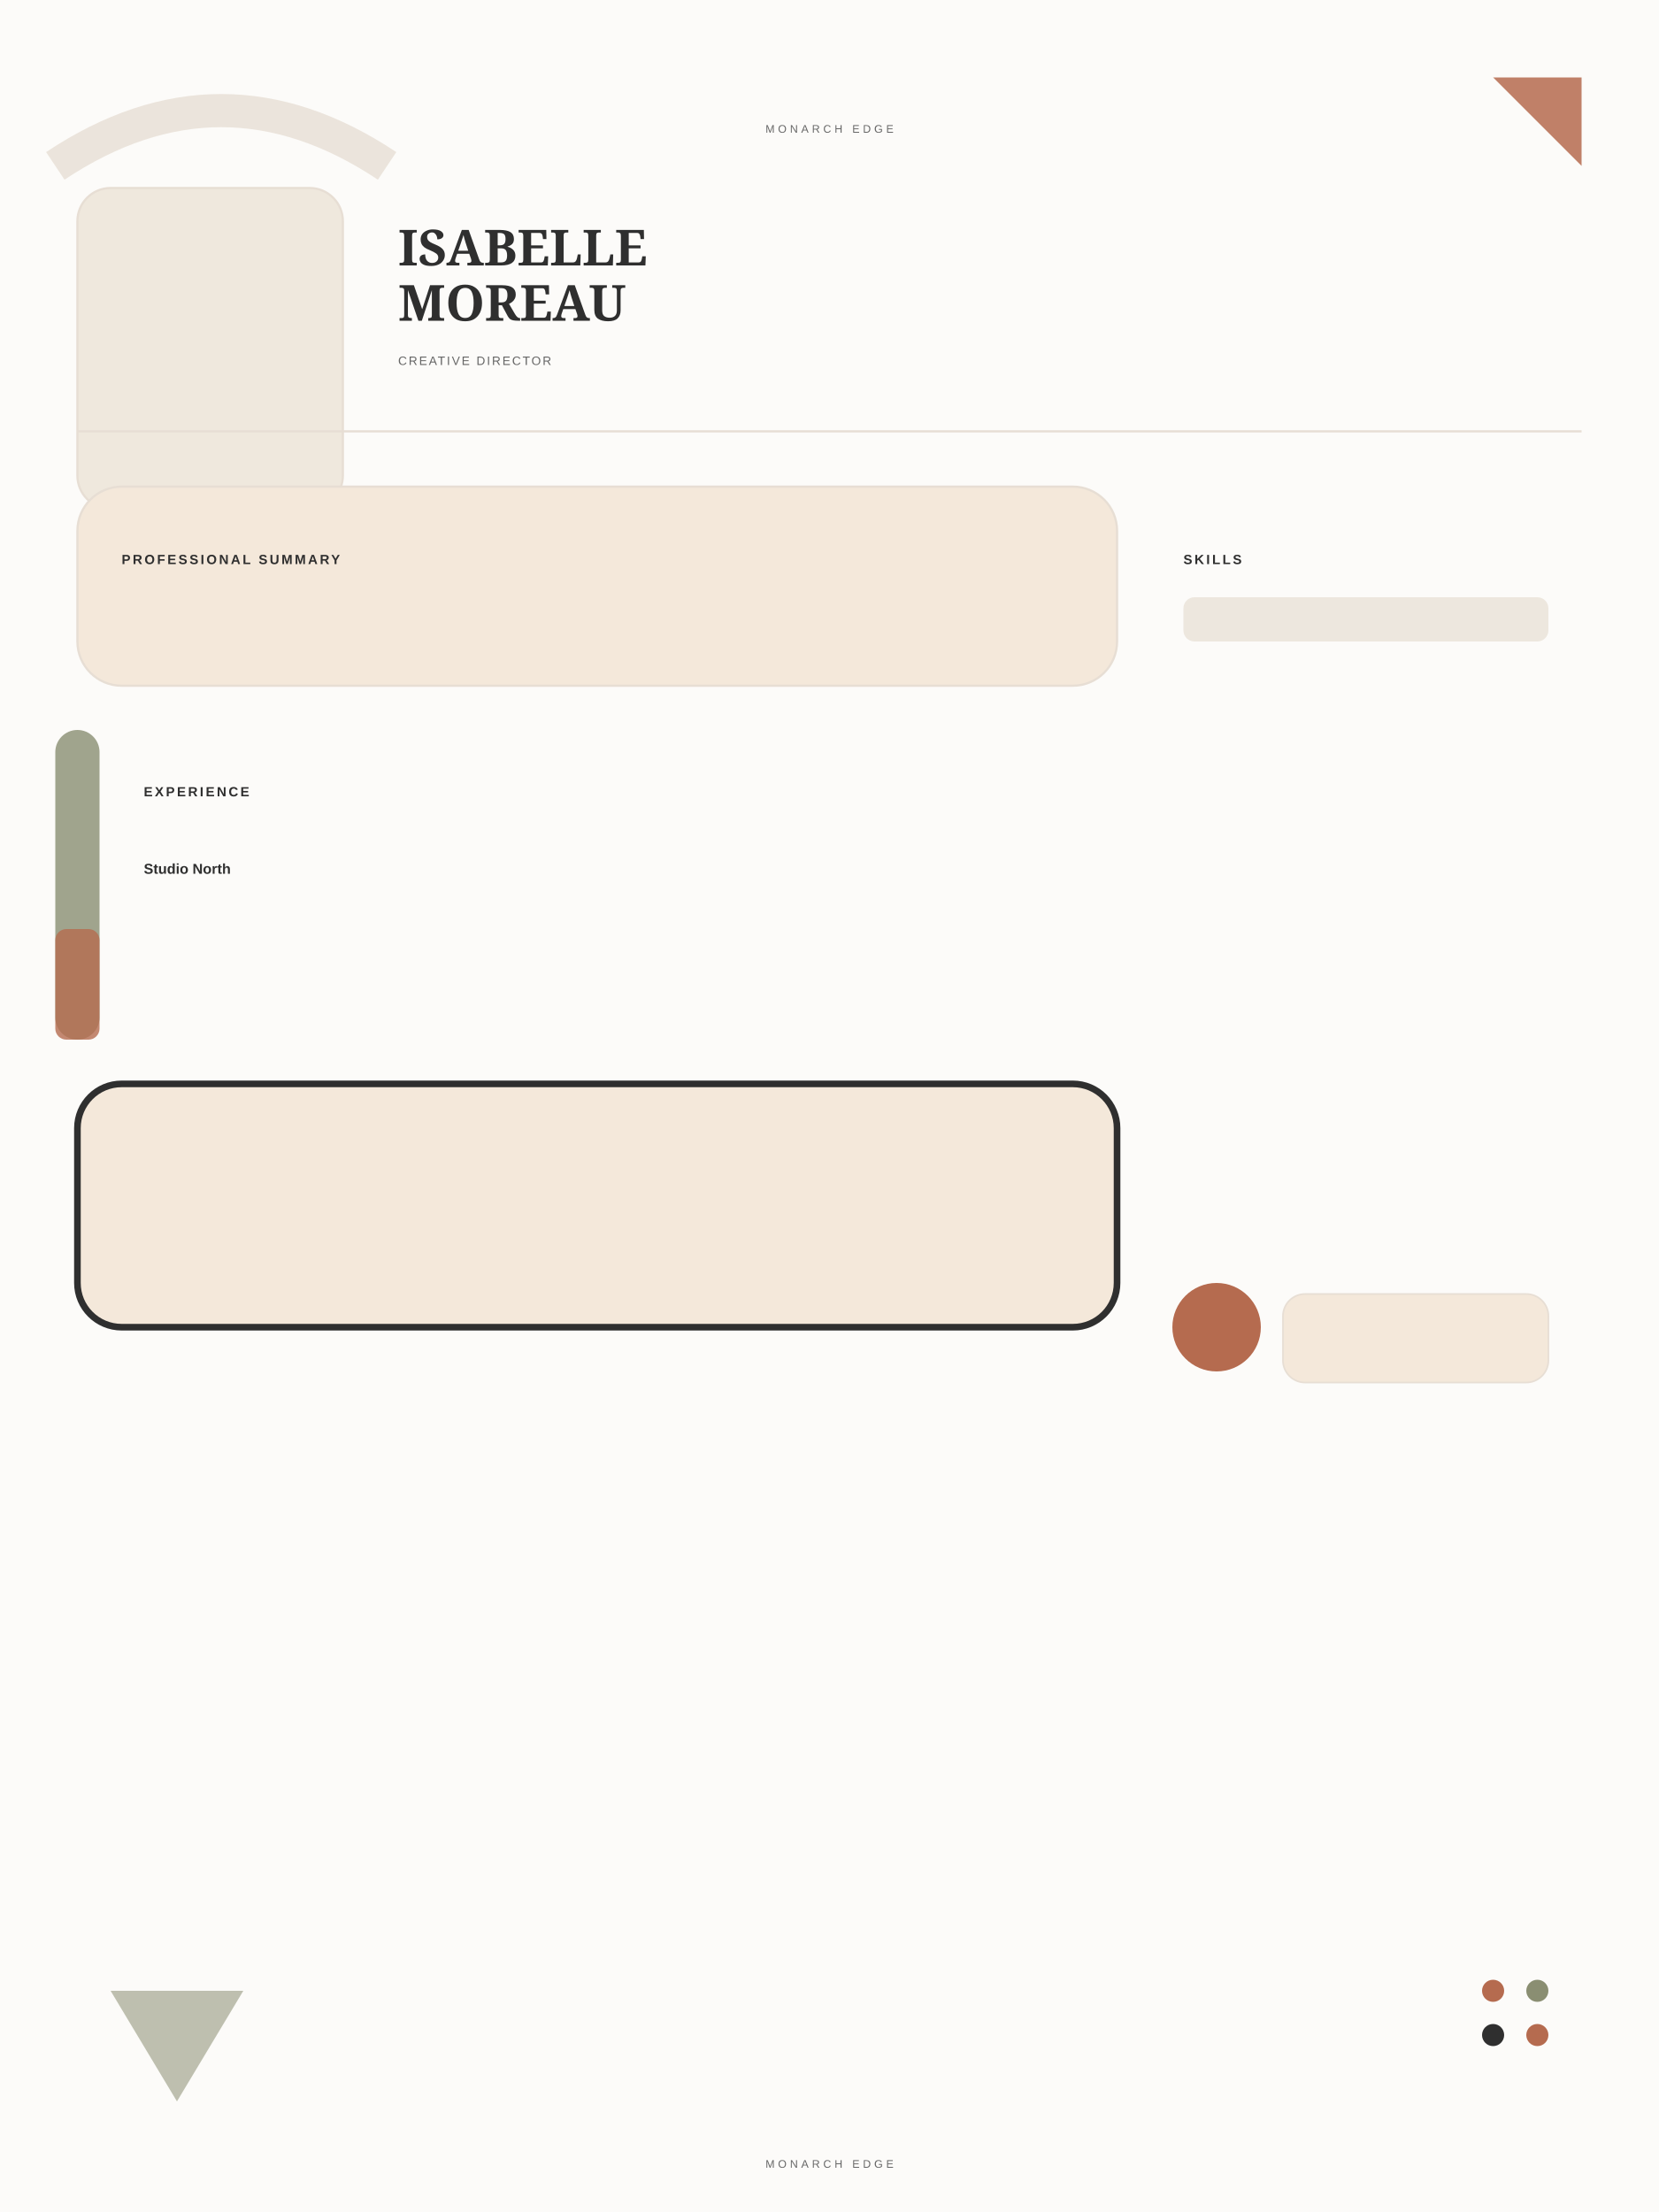
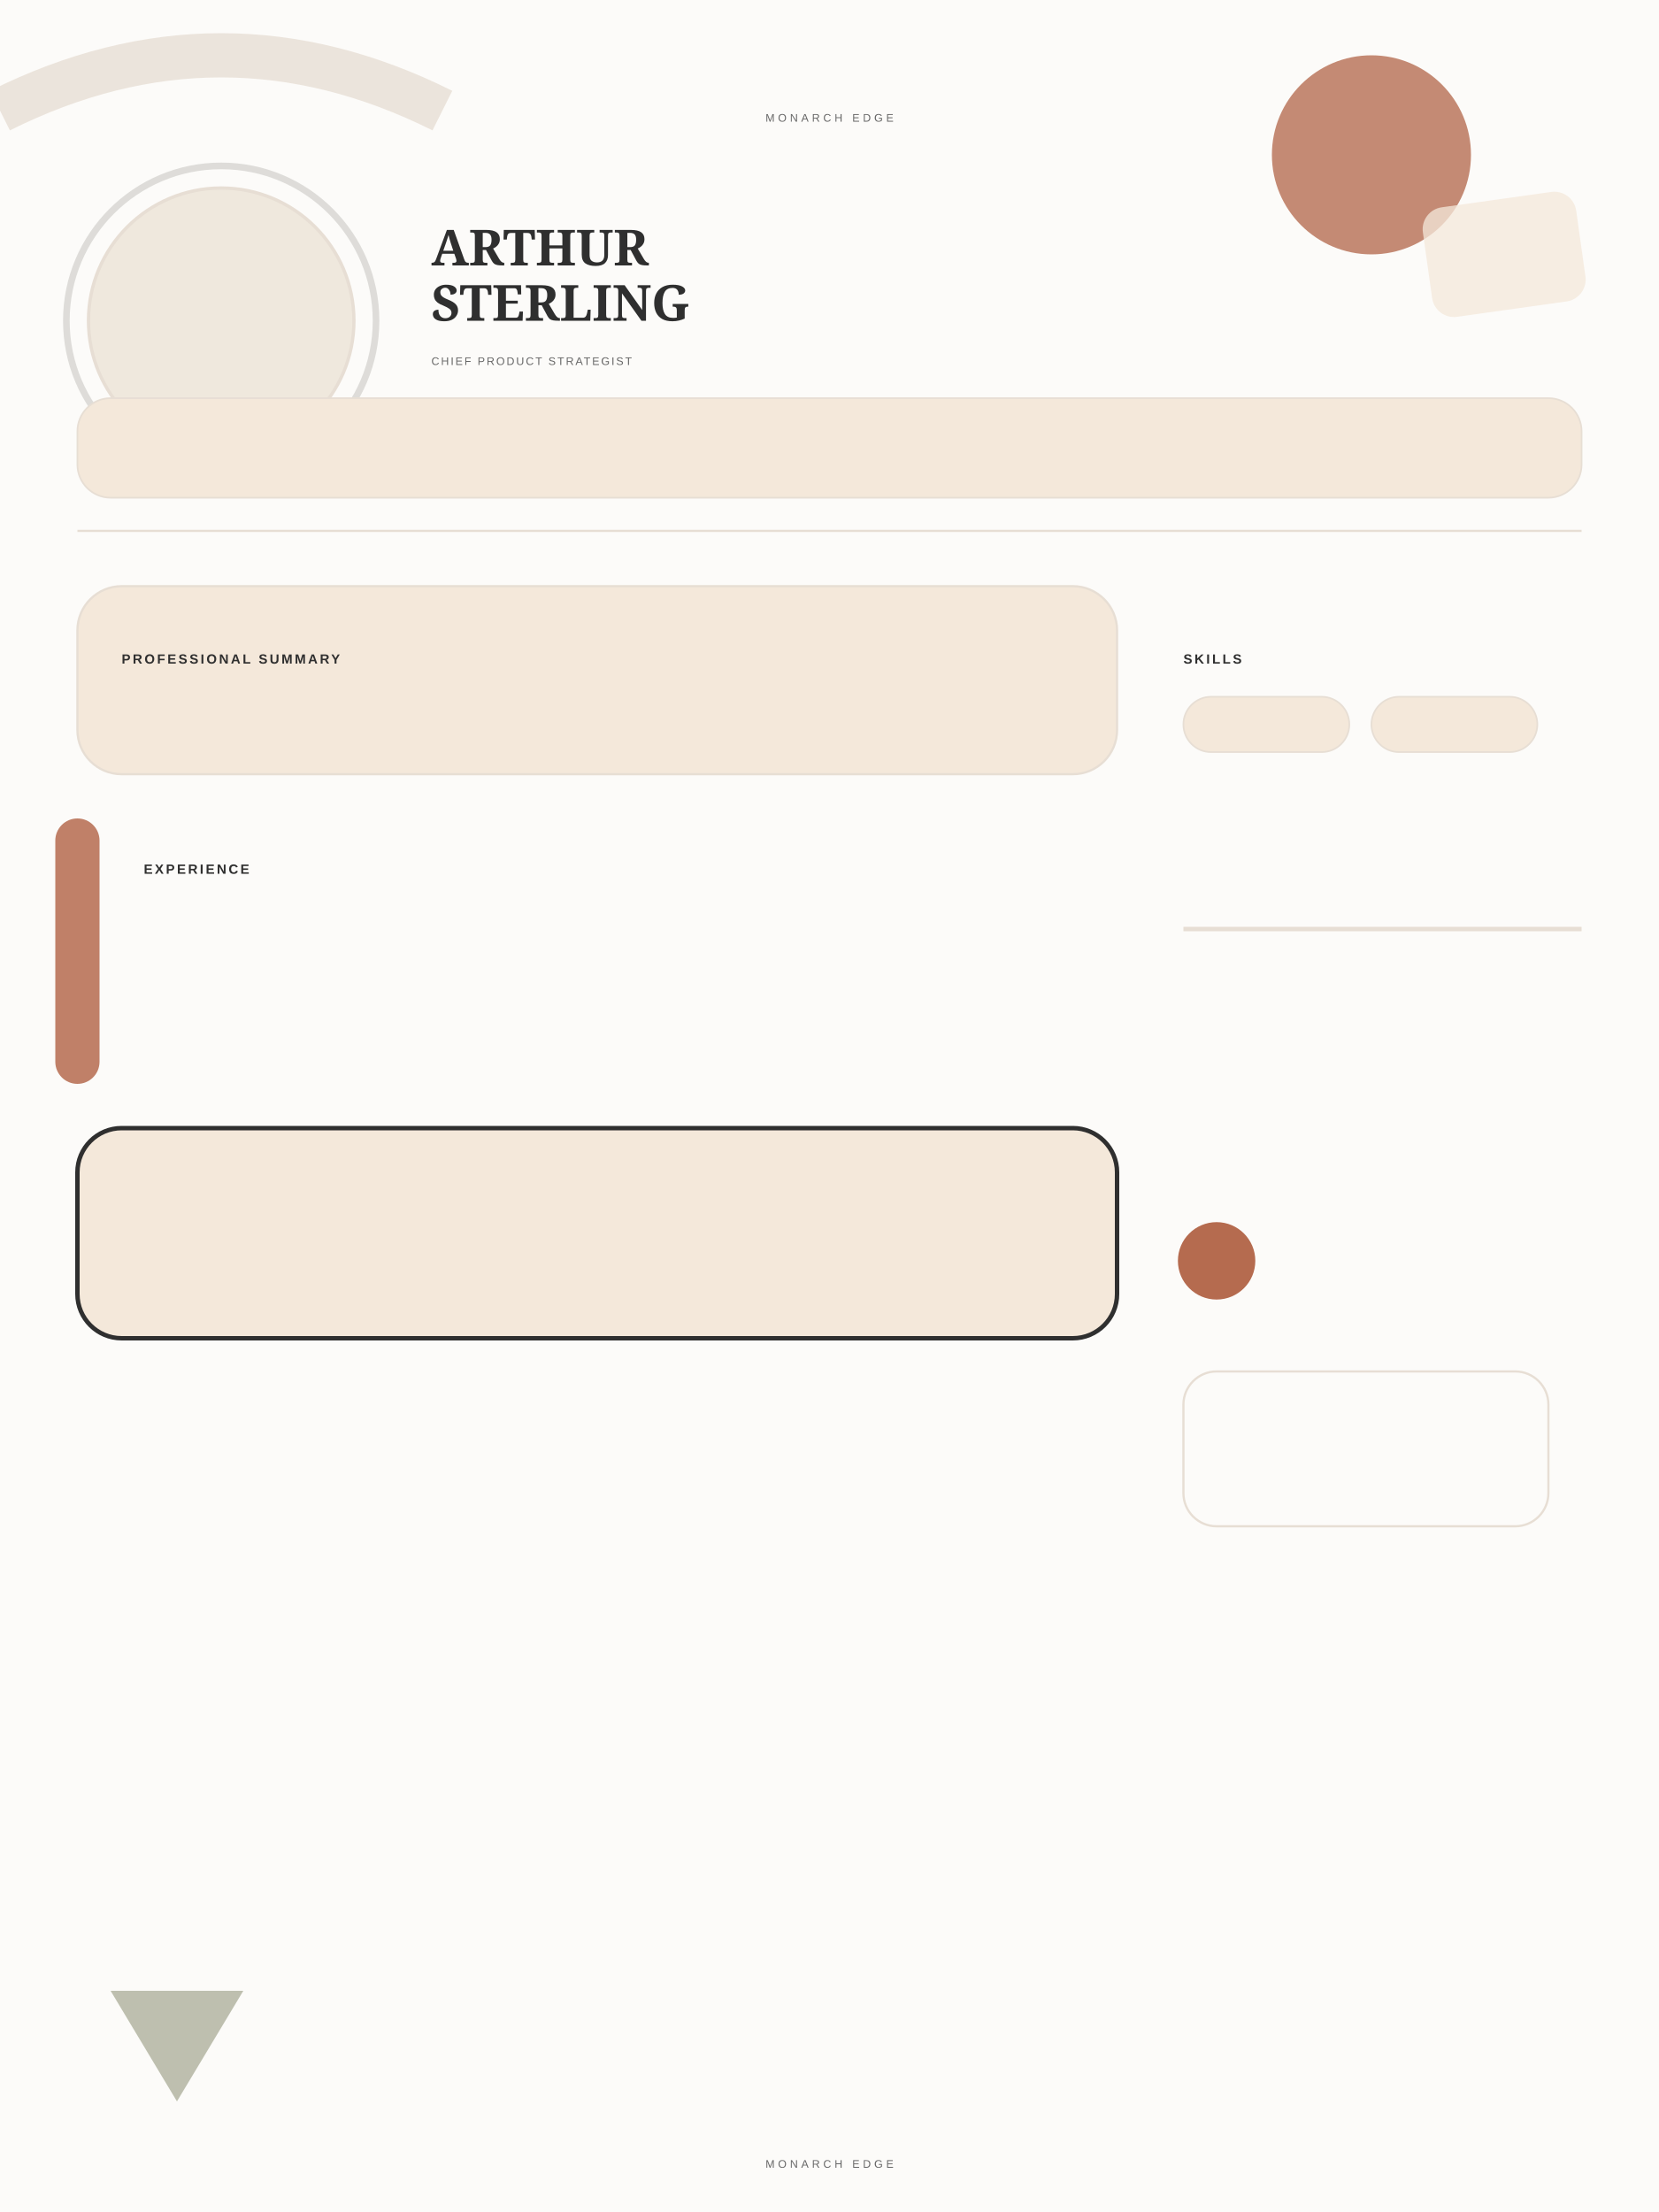
<svg xmlns="http://www.w3.org/2000/svg" width="300" height="400" viewBox="0 0 300 400">
  <rect width="300" height="400" fill="#FCFBF9" />
-   <polygon points="270,14 286,14 286,30" fill="rgba(181,107,79,0.85)" />
-   <text x="150" y="24" text-anchor="middle" font-family="Arial,sans-serif" font-size="2" fill="#666666" letter-spacing="0.6">MONARCH EDGE</text>
-   <rect x="14" y="34" width="48" height="58" rx="6" fill="#EFE8DD" stroke="#E7DED4" stroke-width="0.4" />
-   <path d="M10 30 Q40 10 70 30" fill="none" stroke="rgba(231,222,212,0.8)" stroke-width="6" />
-   <text x="72" y="48" font-family="Georgia,serif" font-size="9" font-weight="700" fill="#2F2F2F">ISABELLE</text>
-   <text x="72" y="58" font-family="Georgia,serif" font-size="9" font-weight="700" fill="#2F2F2F">MOREAU</text>
-   <text x="72" y="66" font-family="Arial,sans-serif" font-size="2.2" fill="#666666" letter-spacing="0.3">CREATIVE DIRECTOR</text>
-   <line x1="14" y1="78" x2="286" y2="78" stroke="#E7DED4" stroke-width="0.4" />
-   <rect x="14" y="88" width="188" height="36" rx="8" fill="#F4E8DA" stroke="#E7DED4" stroke-width="0.4" />
-   <text x="22" y="102" font-family="Arial,sans-serif" font-size="2.4" font-weight="600" fill="#2F2F2F" letter-spacing="0.4">PROFESSIONAL SUMMARY</text>
-   <rect x="10" y="132" width="8" height="56" rx="4" fill="#8A8E72" opacity="0.8" />
-   <rect x="10" y="168" width="8" height="20" rx="2" fill="#B56B4F" opacity="0.8" />
-   <text x="26" y="144" font-family="Arial,sans-serif" font-size="2.4" font-weight="600" fill="#2F2F2F" letter-spacing="0.4">EXPERIENCE</text>
-   <text x="26" y="158" font-family="Arial,sans-serif" font-size="2.6" font-weight="700" fill="#2F2F2F">Studio North</text>
-   <rect x="14" y="196" width="188" height="44" rx="8" fill="#F4E8DA" stroke="#2F2F2F" stroke-width="1.2" />
-   <rect x="208" y="88" width="78" height="140" fill="none" />
-   <text x="214" y="102" font-family="Arial,sans-serif" font-size="2.4" font-weight="600" fill="#2F2F2F" letter-spacing="0.4">SKILLS</text>
-   <rect x="214" y="108" width="66" height="8" rx="2" fill="rgba(231,222,212,0.7)" />
-   <circle cx="220" cy="240" r="8" fill="#B56B4F" />
-   <rect x="232" y="234" width="48" height="16" rx="4" fill="#F4E8DA" stroke="#E7DED4" stroke-width="0.3" />
+   <path d="M0 20 Q40 0 80 20" fill="none" stroke="rgba(231,222,212,0.8)" stroke-width="8" />
+   <circle cx="248" cy="28" r="18" fill="rgba(181,107,79,0.78)" />
+   <rect x="258" y="36" width="28" height="20" rx="4" fill="rgba(244,232,218,0.75)" transform="rotate(-8 272 46)" />
+   <text x="150" y="22" text-anchor="middle" font-family="Arial,sans-serif" font-size="2" fill="#666666" letter-spacing="0.6">MONARCH EDGE</text>
+   <circle cx="40" cy="58" r="24" fill="#EFE8DD" stroke="#E7DED4" stroke-width="0.6" />
+   <circle cx="40" cy="58" r="28" fill="none" stroke="rgba(216,215,211,0.85)" stroke-width="1.2" />
+   <text x="78" y="48" font-family="Georgia,serif" font-size="9" font-weight="700" fill="#2F2F2F">ARTHUR</text>
+   <text x="78" y="58" font-family="Georgia,serif" font-size="9" font-weight="700" fill="#2F2F2F">STERLING</text>
+   <text x="78" y="66" font-family="Arial,sans-serif" font-size="2" fill="#666666" letter-spacing="0.3">CHIEF PRODUCT STRATEGIST</text>
+   <rect x="14" y="72" width="272" height="18" rx="6" fill="#F4E8DA" stroke="#E7DED4" stroke-width="0.3" />
+   <line x1="14" y1="96" x2="286" y2="96" stroke="#E7DED4" stroke-width="0.4" />
+   <rect x="14" y="106" width="188" height="34" rx="8" fill="#F4E8DA" stroke="#E7DED4" stroke-width="0.4" />
+   <text x="22" y="120" font-family="Arial,sans-serif" font-size="2.4" font-weight="600" fill="#2F2F2F" letter-spacing="0.4">PROFESSIONAL SUMMARY</text>
+   <rect x="10" y="148" width="8" height="48" rx="4" fill="#B56B4F" opacity="0.85" />
+   <text x="26" y="158" font-family="Arial,sans-serif" font-size="2.4" font-weight="600" fill="#2F2F2F" letter-spacing="0.4">EXPERIENCE</text>
+   <rect x="14" y="204" width="188" height="38" rx="8" fill="#F4E8DA" stroke="#2F2F2F" stroke-width="0.8" />
+   <text x="214" y="120" font-family="Arial,sans-serif" font-size="2.4" font-weight="600" fill="#2F2F2F" letter-spacing="0.4">SKILLS</text>
+   <rect x="214" y="126" width="30" height="10" rx="5" fill="#F4E8DA" stroke="#E7DED4" stroke-width="0.3" />
+   <rect x="248" y="126" width="30" height="10" rx="5" fill="#F4E8DA" stroke="#E7DED4" stroke-width="0.3" />
+   <line x1="208" y1="148" x2="208" y2="148" stroke="#B56B4F" stroke-width="1.2" />
+   <line x1="214" y1="168" x2="286" y2="168" stroke="#E7DED4" stroke-width="0.8" />
+   <circle cx="220" cy="228" r="7" fill="#B56B4F" />
+   <rect x="214" y="248" width="66" height="28" rx="6" fill="#FCFBF9" stroke="#E7DED4" stroke-width="0.4" />
  <polygon points="20,360 44,360 32,380" fill="#8A8E72" opacity="0.55" />
-   <circle cx="270" cy="360" r="2" fill="#B56B4F" />
-   <circle cx="278" cy="360" r="2" fill="#8A8E72" />
-   <circle cx="270" cy="368" r="2" fill="#2F2F2F" />
-   <circle cx="278" cy="368" r="2" fill="#B56B4F" />
  <text x="150" y="392" text-anchor="middle" font-family="Arial,sans-serif" font-size="2" fill="#666666" letter-spacing="0.6">MONARCH EDGE</text>
</svg>
